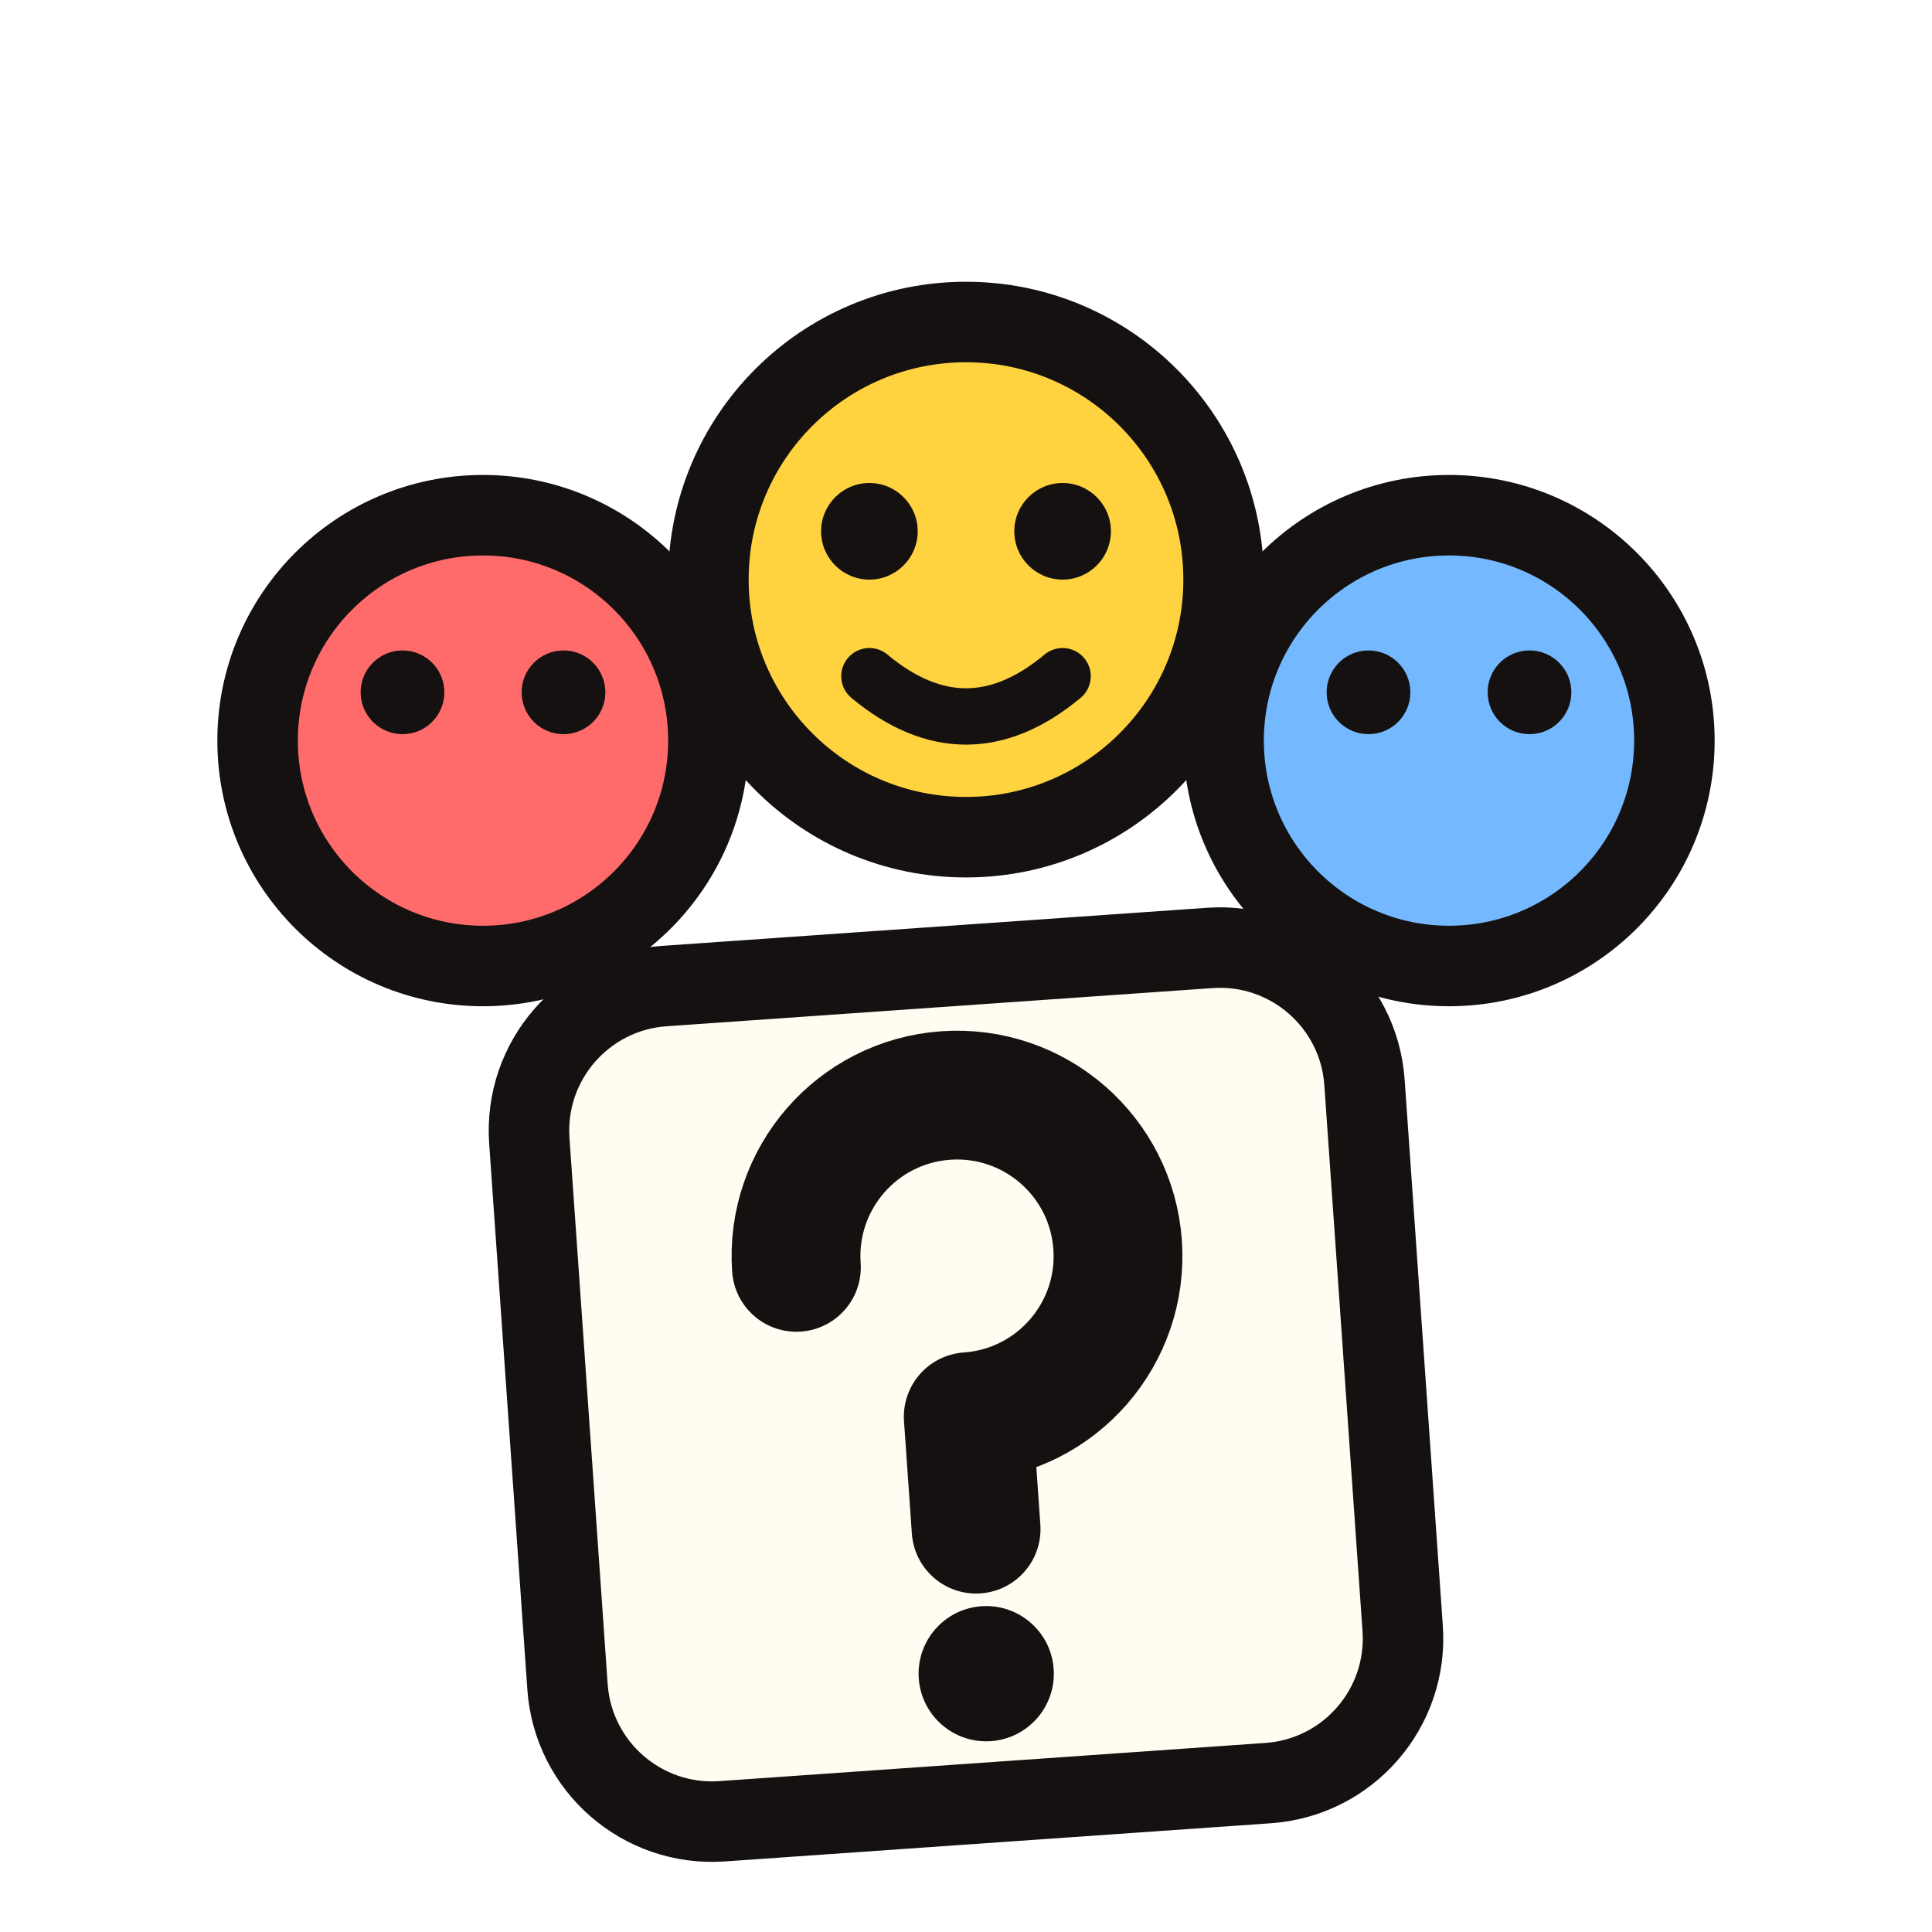
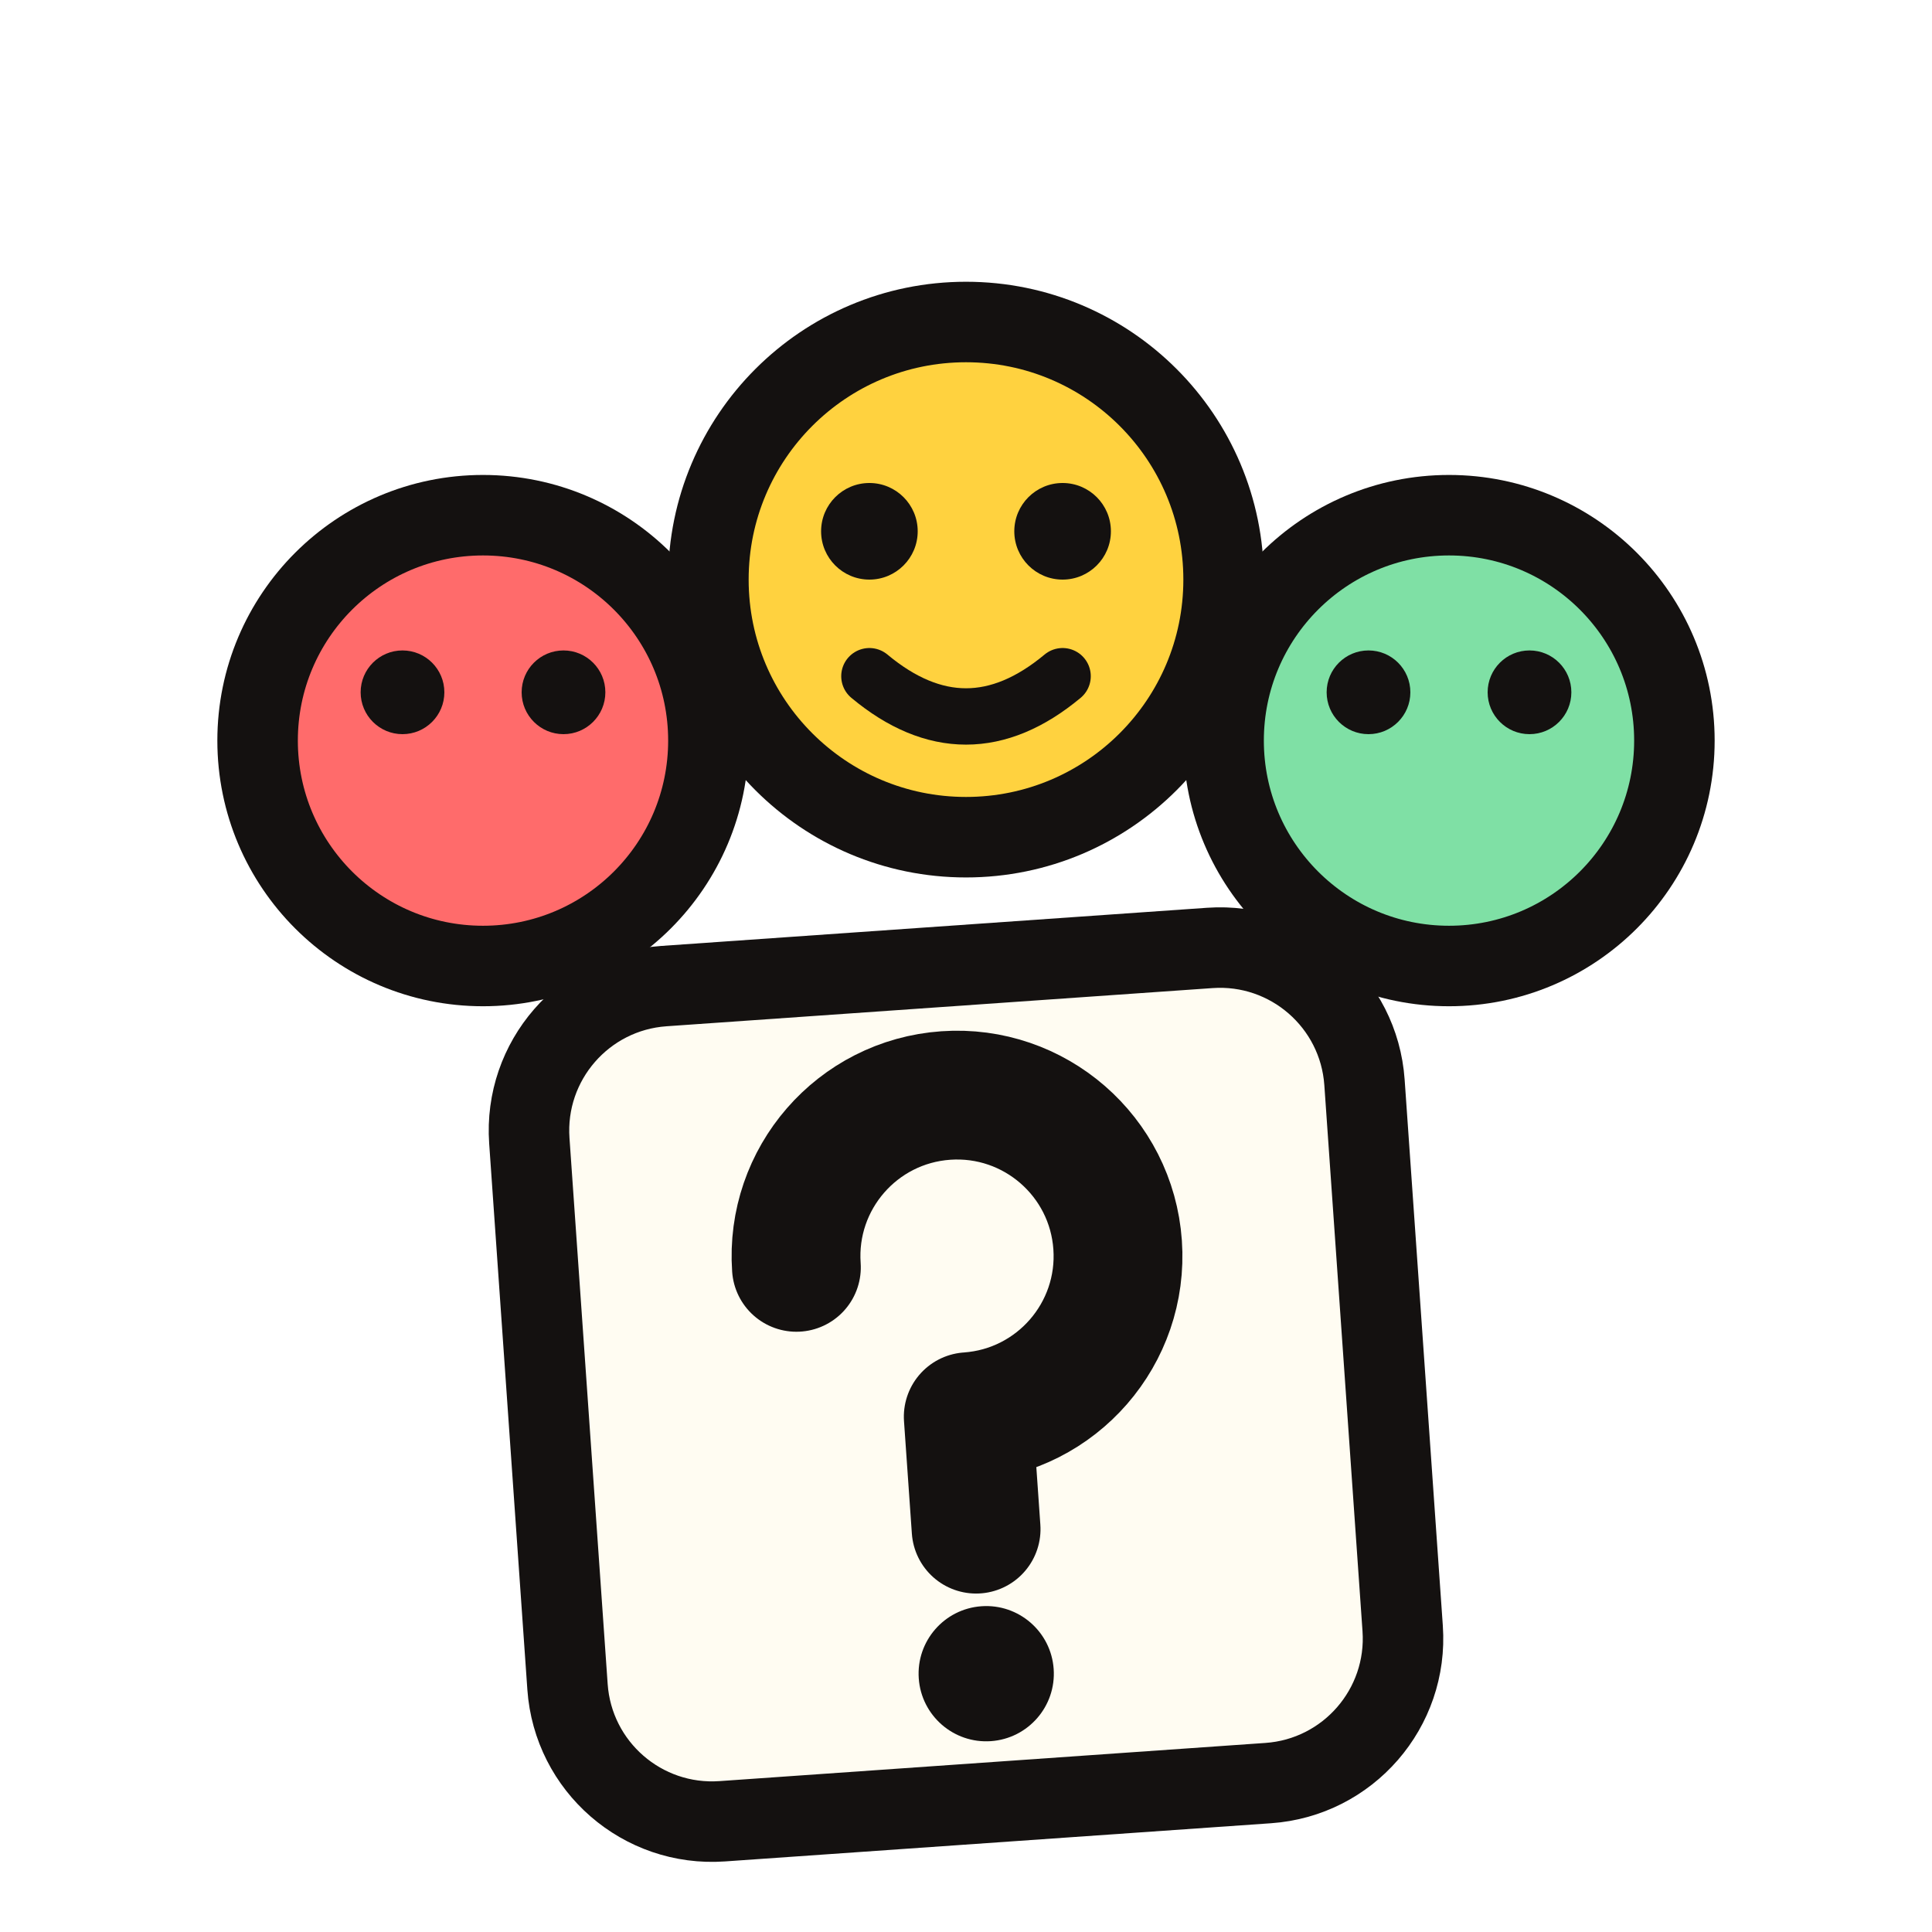
<svg xmlns="http://www.w3.org/2000/svg" viewBox="0 0 120 120" role="img" aria-label="Jogos da Turma">
  <g stroke="#141110" stroke-width="5" stroke-linejoin="round">
    <circle cx="30" cy="46" r="14" fill="#FF6B6B" />
-     <circle cx="90" cy="46" r="14" fill="#74B9FF" />
+     <circle cx="90" cy="46" r="14" fill="#7FE0A5" />
    <circle cx="60" cy="36" r="16" fill="#FFD23F" />
    <g fill="#141110" stroke="none">
      <circle cx="25" cy="43" r="2.6" />
      <circle cx="35" cy="43" r="2.6" />
      <circle cx="85" cy="43" r="2.6" />
      <circle cx="95" cy="43" r="2.6" />
      <circle cx="54" cy="33" r="3" />
      <circle cx="66" cy="33" r="3" />
    </g>
    <path d="M54 42q6 5 12 0" fill="none" stroke-width="3.5" stroke-linecap="round" />
    <g transform="rotate(-4 60 86)">
      <rect x="34" y="60" width="52" height="52" rx="9" fill="#FFFCF2" />
      <path d="M50 78a10 10 0 1 1 10 10V95" fill="none" stroke-width="8" stroke-linecap="round" />
      <circle cx="60" cy="104" r="4.2" fill="#141110" stroke="none" />
    </g>
  </g>
</svg>
